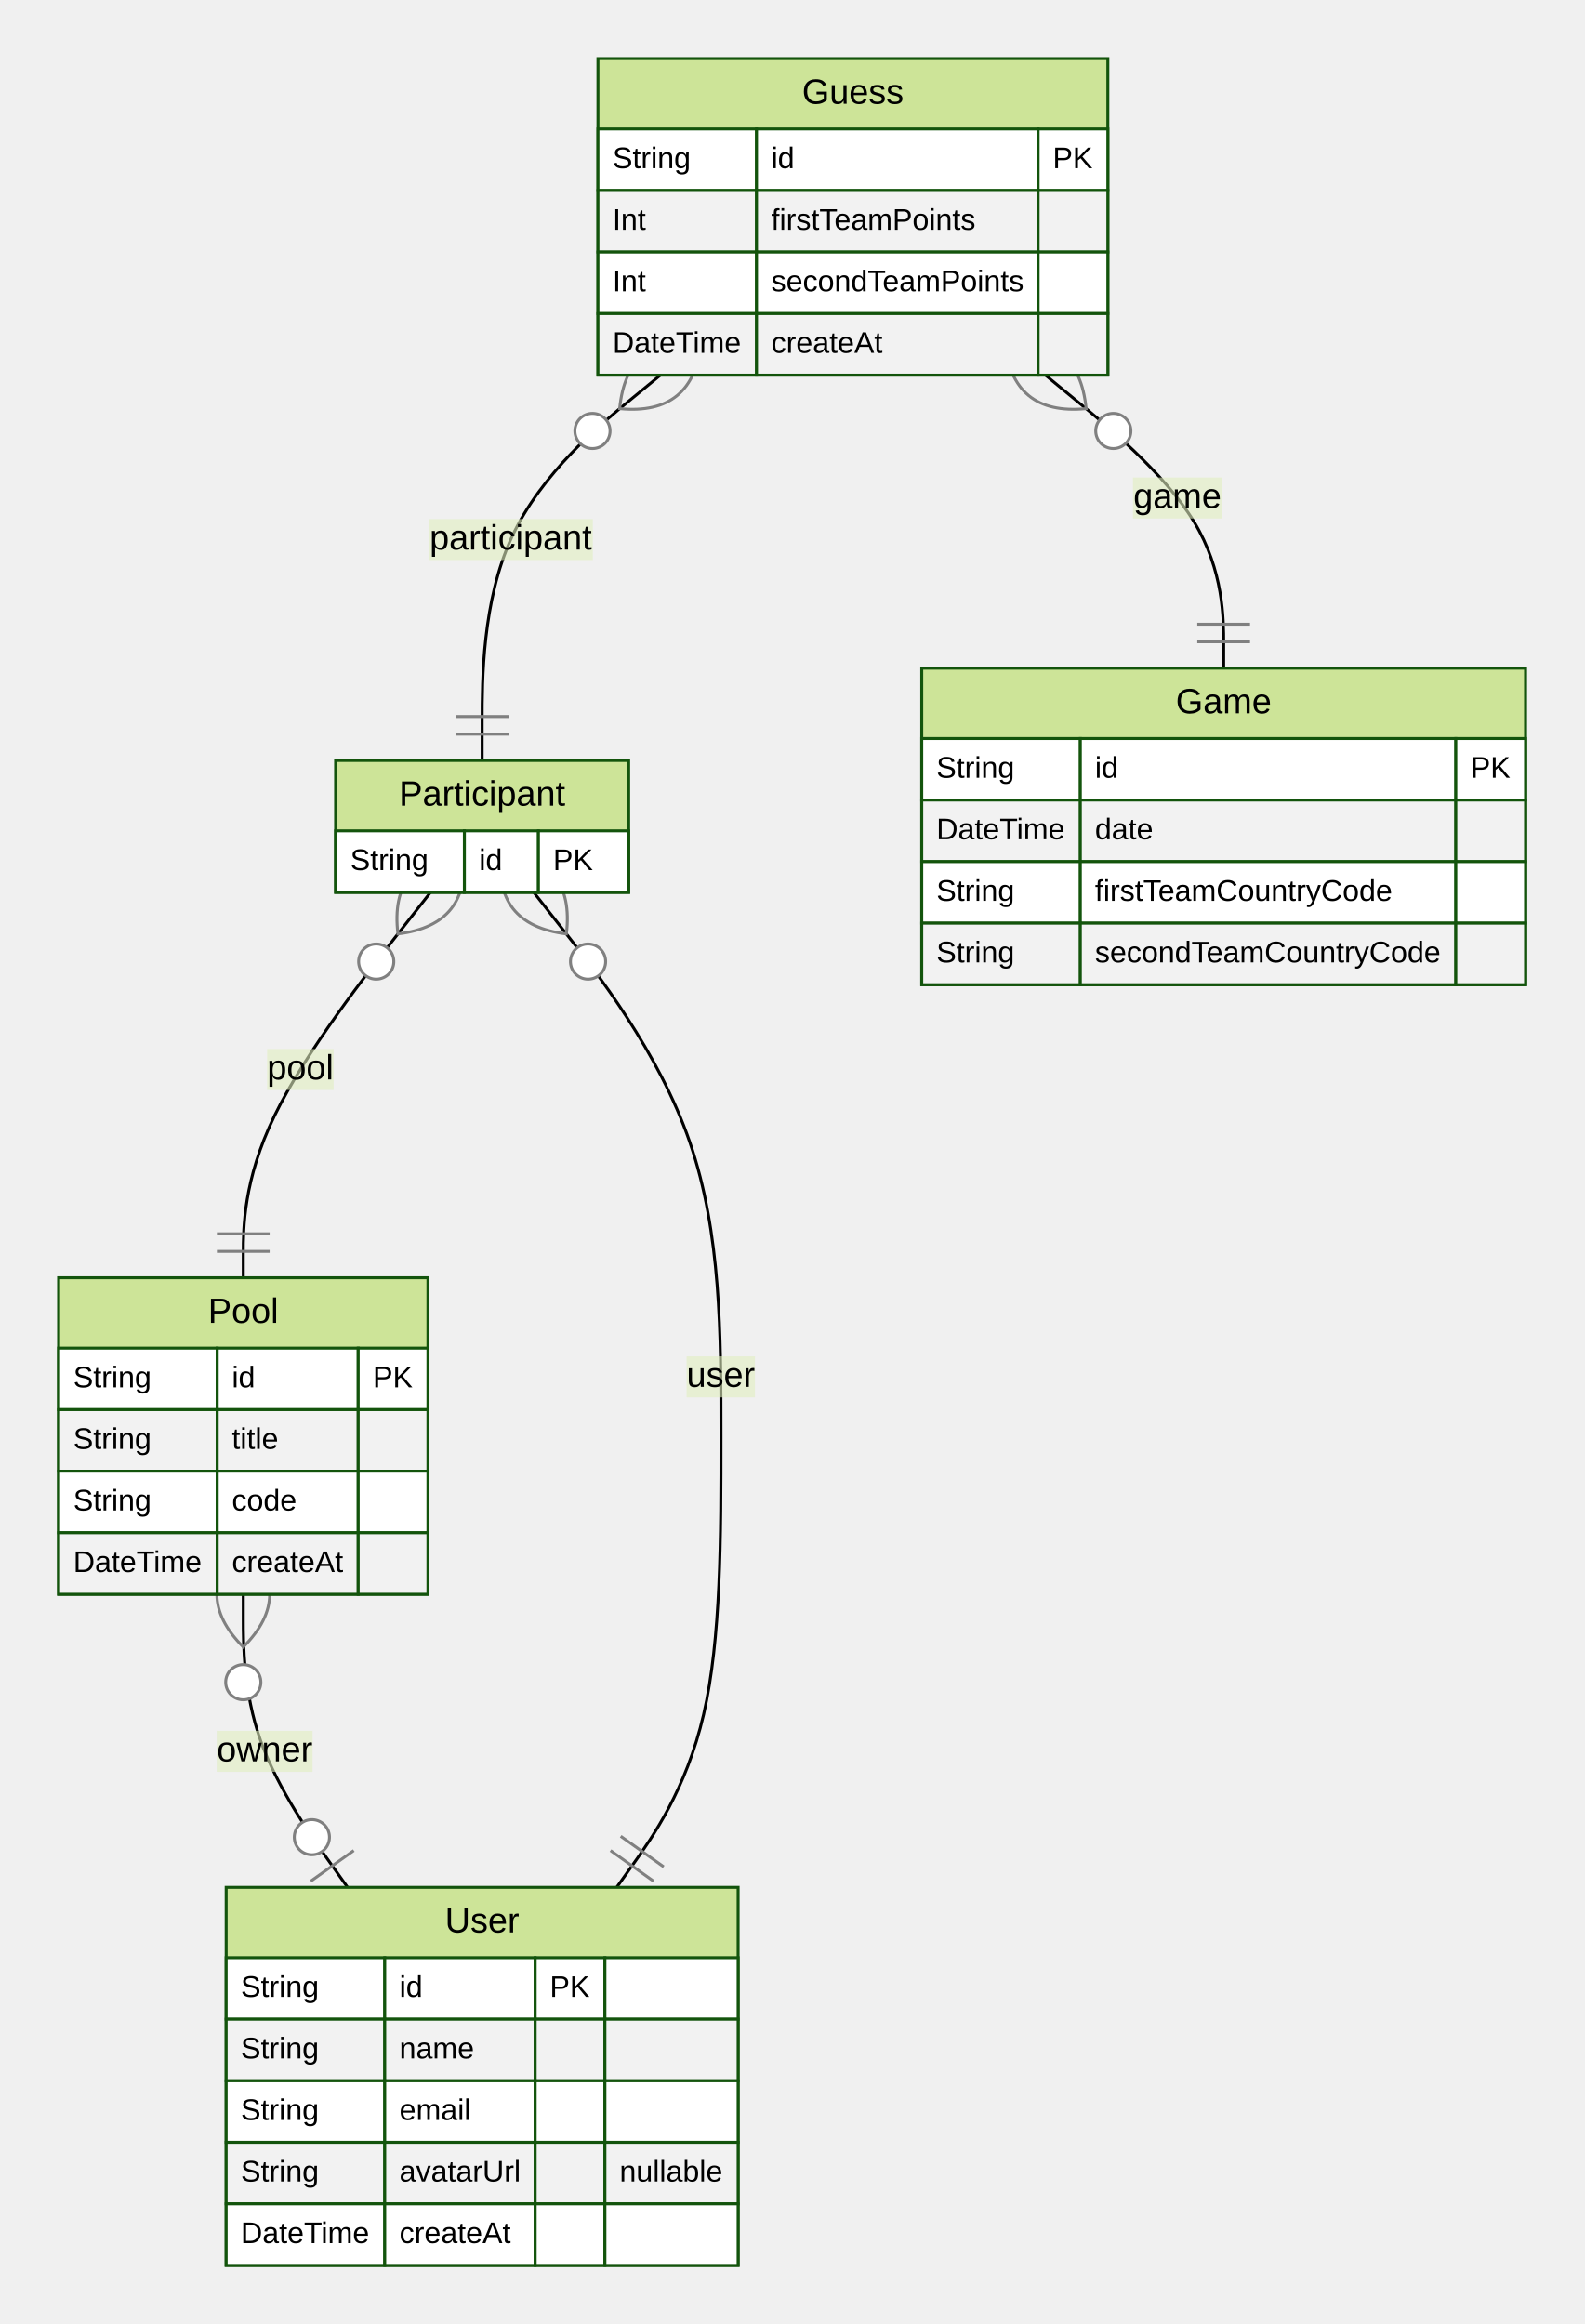
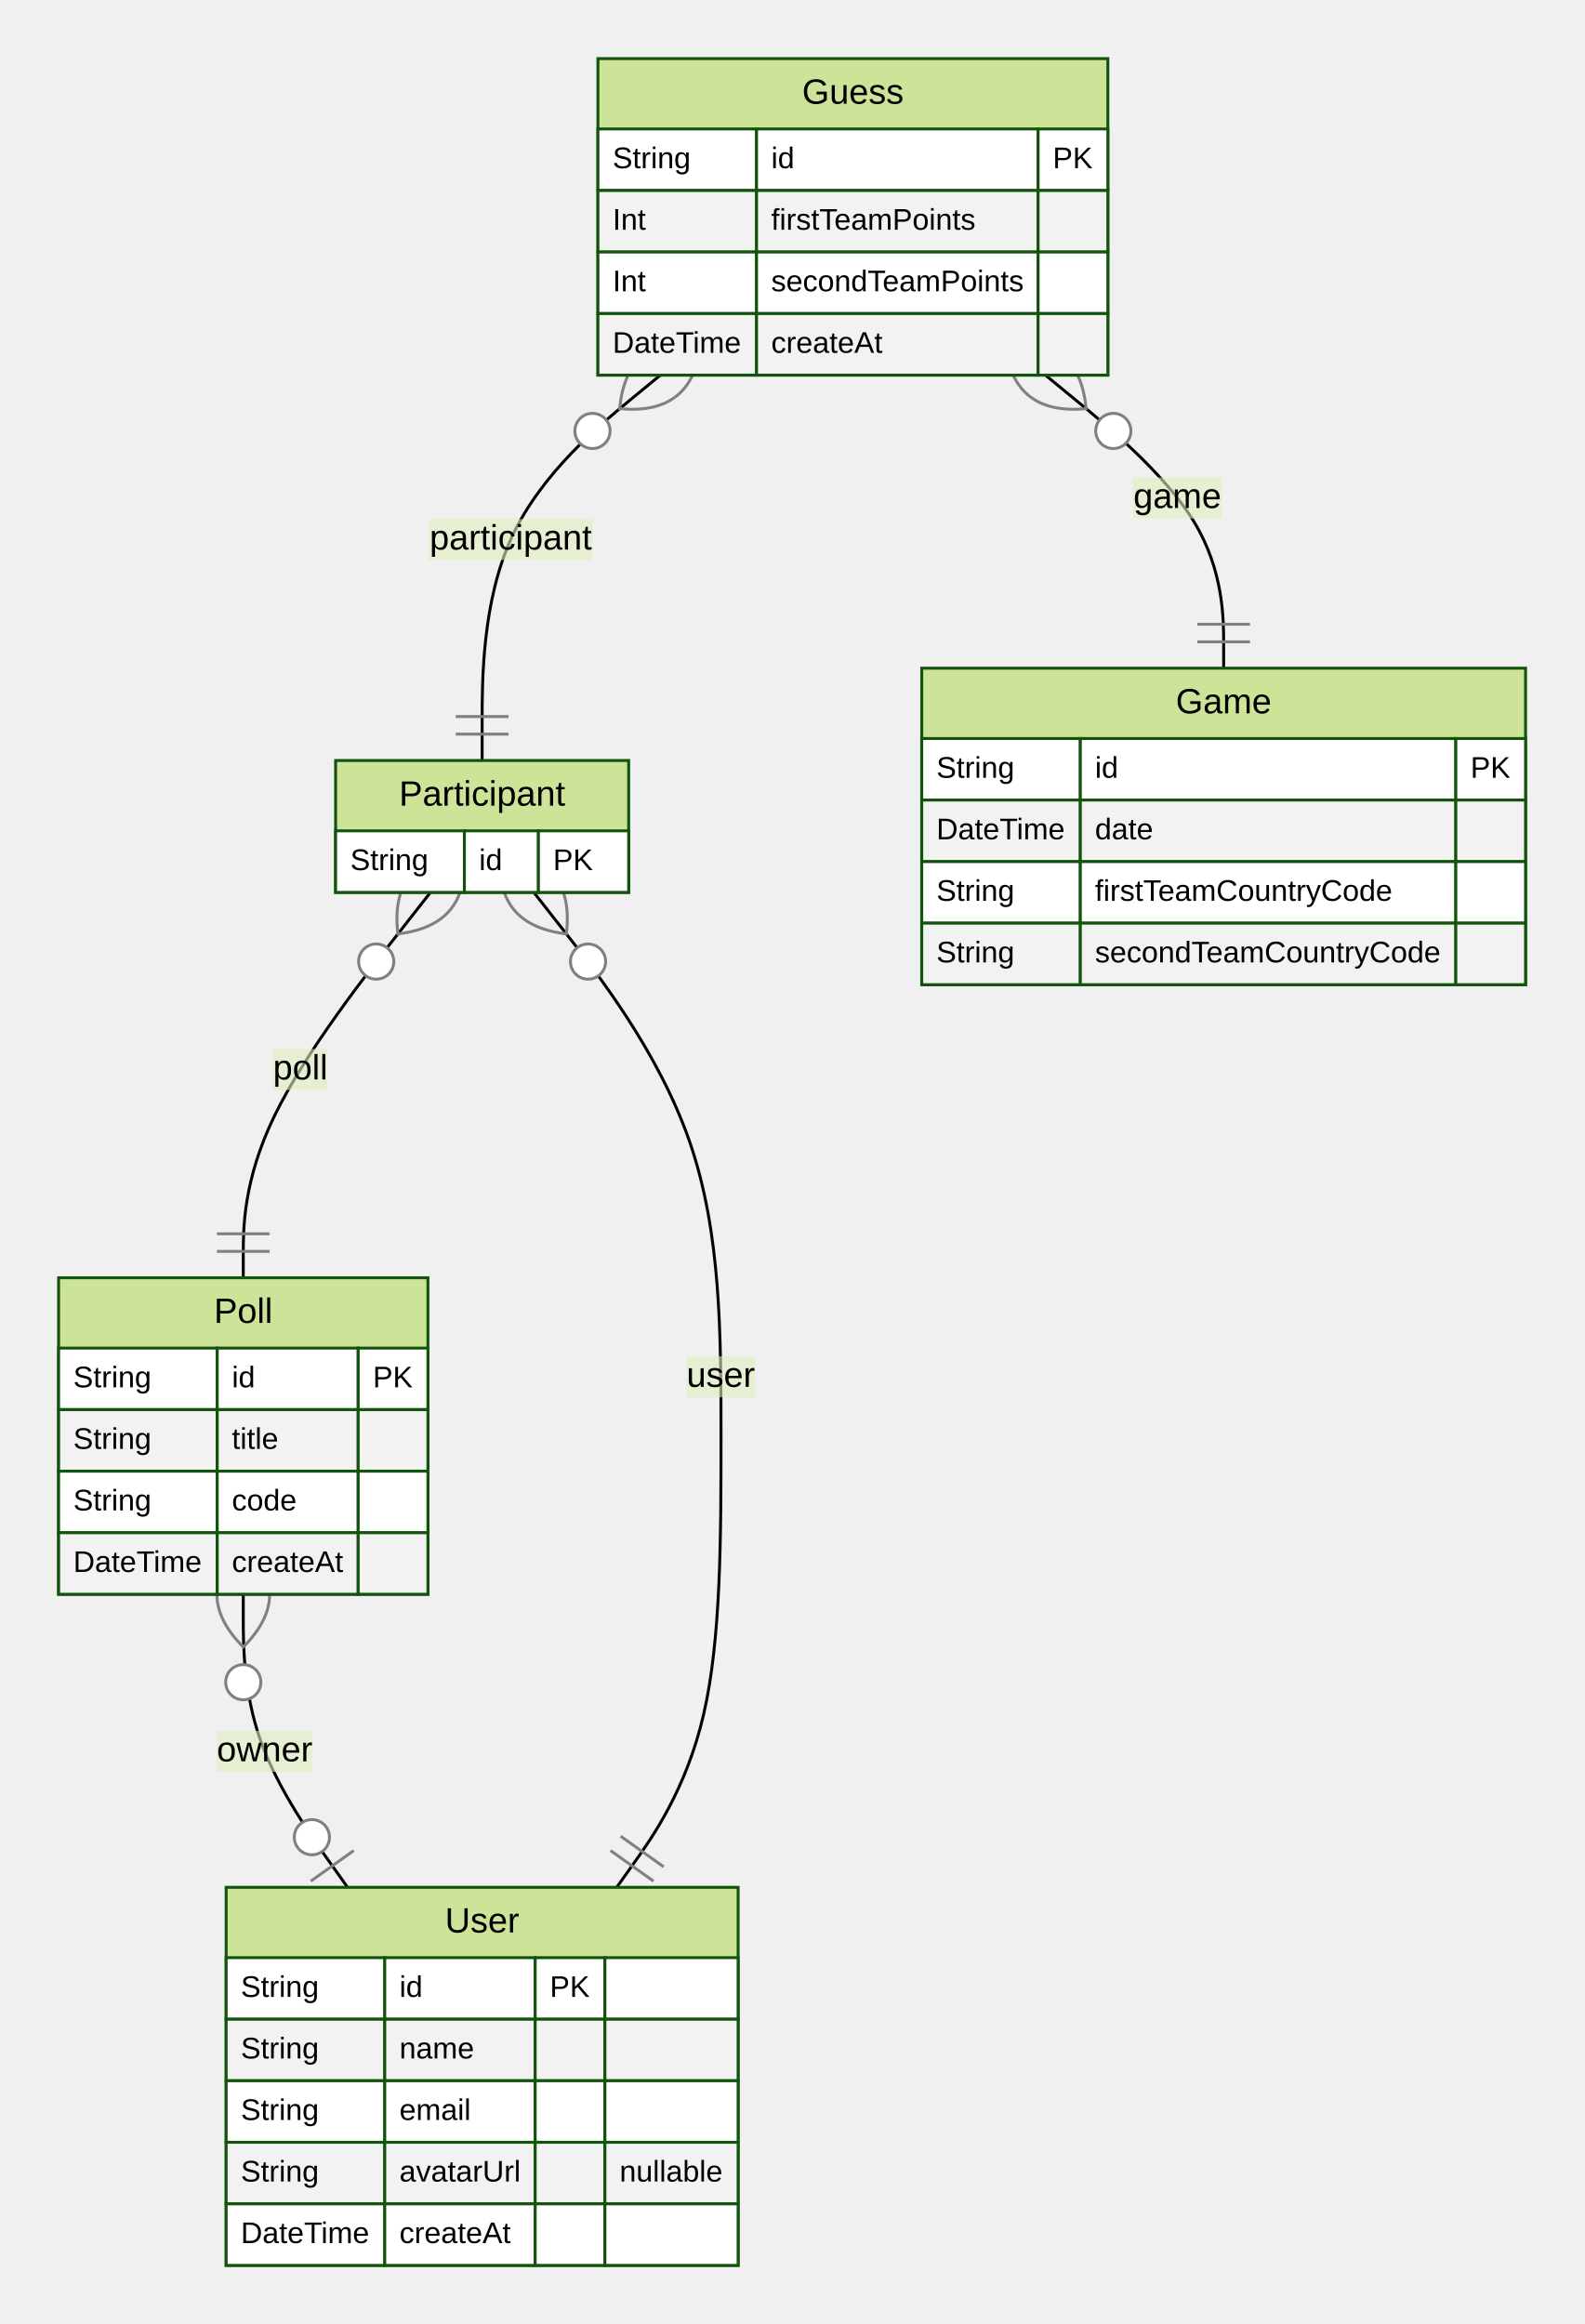
<svg xmlns="http://www.w3.org/2000/svg" aria-labelledby="chart-title-mermaid-0 chart-desc-mermaid-0" role="img" viewBox="0 0 540.542 793" style="max-width: 540.542px; background-color: white;" width="100%" id="mermaid-0">
  <style>#mermaid-0 {font-family:"trebuchet ms",verdana,arial,sans-serif;font-size:16px;fill:#000000;}#mermaid-0 .error-icon{fill:#552222;}#mermaid-0 .error-text{fill:#552222;stroke:#552222;}#mermaid-0 .edge-thickness-normal{stroke-width:2px;}#mermaid-0 .edge-thickness-thick{stroke-width:3.5px;}#mermaid-0 .edge-pattern-solid{stroke-dasharray:0;}#mermaid-0 .edge-pattern-dashed{stroke-dasharray:3;}#mermaid-0 .edge-pattern-dotted{stroke-dasharray:2;}#mermaid-0 .marker{fill:#000000;stroke:#000000;}#mermaid-0 .marker.cross{stroke:#000000;}#mermaid-0 svg{font-family:"trebuchet ms",verdana,arial,sans-serif;font-size:16px;}#mermaid-0 .entityBox{fill:#cde498;stroke:#13540c;}#mermaid-0 .attributeBoxOdd{fill:#ffffff;stroke:#13540c;}#mermaid-0 .attributeBoxEven{fill:#f2f2f2;stroke:#13540c;}#mermaid-0 .relationshipLabelBox{fill:hsl(78.158, 58.462%, 84.51%);opacity:0.7;background-color:hsl(78.158, 58.462%, 84.51%);}#mermaid-0 .relationshipLabelBox rect{opacity:0.5;}#mermaid-0 .relationshipLine{stroke:#000000;}#mermaid-0 :root{--mermaid-font-family:"trebuchet ms",verdana,arial,sans-serif;}</style>
  <g />
  <defs>
    <marker orient="auto" markerHeight="18" markerWidth="18" refY="9" refX="0" id="ONLY_ONE_START">
      <path d="M9,0 L9,18 M15,0 L15,18" fill="none" stroke="gray" />
    </marker>
  </defs>
  <defs>
    <marker orient="auto" markerHeight="18" markerWidth="18" refY="9" refX="18" id="ONLY_ONE_END">
      <path d="M3,0 L3,18 M9,0 L9,18" fill="none" stroke="gray" />
    </marker>
  </defs>
  <defs>
    <marker orient="auto" markerHeight="18" markerWidth="30" refY="9" refX="0" id="ZERO_OR_ONE_START">
      <circle r="6" cy="9" cx="21" fill="white" stroke="gray" />
      <path d="M9,0 L9,18" fill="none" stroke="gray" />
    </marker>
  </defs>
  <defs>
    <marker orient="auto" markerHeight="18" markerWidth="30" refY="9" refX="30" id="ZERO_OR_ONE_END">
      <circle r="6" cy="9" cx="9" fill="white" stroke="gray" />
      <path d="M21,0 L21,18" fill="none" stroke="gray" />
    </marker>
  </defs>
  <defs>
    <marker orient="auto" markerHeight="36" markerWidth="45" refY="18" refX="18" id="ONE_OR_MORE_START">
      <path d="M0,18 Q 18,0 36,18 Q 18,36 0,18 M42,9 L42,27" fill="none" stroke="gray" />
    </marker>
  </defs>
  <defs>
    <marker orient="auto" markerHeight="36" markerWidth="45" refY="18" refX="27" id="ONE_OR_MORE_END">
      <path d="M3,9 L3,27 M9,18 Q27,0 45,18 Q27,36 9,18" fill="none" stroke="gray" />
    </marker>
  </defs>
  <defs>
    <marker orient="auto" markerHeight="36" markerWidth="57" refY="18" refX="18" id="ZERO_OR_MORE_START">
      <circle r="6" cy="18" cx="48" fill="white" stroke="gray" />
      <path d="M0,18 Q18,0 36,18 Q18,36 0,18" fill="none" stroke="gray" />
    </marker>
  </defs>
  <defs>
    <marker orient="auto" markerHeight="36" markerWidth="57" refY="18" refX="39" id="ZERO_OR_MORE_END">
      <circle r="6" cy="18" cx="9" fill="white" stroke="gray" />
      <path d="M21,18 Q39,0 57,18 Q39,36 21,18" fill="none" stroke="gray" />
    </marker>
  </defs>
  <path marker-start="url(#ZERO_OR_MORE_START)" marker-end="url(#ZERO_OR_ONE_END)" fill="none" stroke="gray" d="M83.009,544L83.009,552.333C83.009,560.667,83.009,577.333,88.94,594C94.872,610.667,106.736,627.333,112.668,635.667L118.6,644" class="er relationshipLine" />
  <path marker-start="url(#ZERO_OR_MORE_START)" marker-end="url(#ONLY_ONE_END)" fill="none" stroke="gray" d="M182.146,304.5L192.791,318.083C203.436,331.667,224.727,358.833,235.372,389.75C246.017,420.667,246.017,455.333,246.017,490C246.017,524.667,246.017,559.333,240.085,585C234.153,610.667,222.29,627.333,216.358,635.667L210.426,644" class="er relationshipLine" />
  <path marker-start="url(#ZERO_OR_MORE_START)" marker-end="url(#ONLY_ONE_END)" fill="none" stroke="gray" d="M146.88,304.5L136.235,318.083C125.589,331.667,104.299,358.833,93.654,380.75C83.009,402.667,83.009,419.333,83.009,427.667L83.009,436" class="er relationshipLine" />
  <path marker-start="url(#ZERO_OR_MORE_START)" marker-end="url(#ONLY_ONE_END)" fill="none" stroke="gray" d="M356.707,128L366.843,136.333C376.98,144.667,397.254,161.333,407.391,178C417.527,194.667,417.527,211.333,417.527,219.667L417.527,228" class="er relationshipLine" />
  <path marker-start="url(#ZERO_OR_MORE_START)" marker-end="url(#ONLY_ONE_END)" fill="none" stroke="gray" d="M225.334,128L215.197,136.333C205.06,144.667,184.786,161.333,174.65,183.25C164.513,205.167,164.513,232.333,164.513,245.917L164.513,259.5" class="er relationshipLine" />
-   <g transform="translate(20,436 )" id="Pool">
+   <g transform="translate(20,436 )" id="Poll">
    <rect height="108" width="126.017" y="0" x="0" stroke="gray" fill-opacity="100%" fill="honeydew" class="er entityBox" />
-     <text transform="translate(63.00859,12)" style="font-family: &quot;trebuchet ms&quot;, verdana, arial, sans-serif;; font-size: 12px" text-anchor="middle" dominant-baseline="middle" y="0" x="0" id="entity-Pool" class="er entityLabel">Pool</text>
-     <rect height="21" width="54.113" y="24" x="0" stroke="gray" fill-opacity="100%" fill="honeydew" class="er attributeBoxOdd" />
-     <text transform="translate(5,34.5)" style="font-family: &quot;trebuchet ms&quot;, verdana, arial, sans-serif;; font-size: 10.2px" text-anchor="left" dominant-baseline="middle" y="0" x="0" id="entity-Pool-attr-1-type" class="er entityLabel">String</text>
+     <text transform="translate(63.00859,12)" style="font-family: &quot;trebuchet ms&quot;, verdana, arial, sans-serif;; font-size: 12px" text-anchor="middle" dominant-baseline="middle" y="0" x="0" id="entity-Poll" class="er entityLabel">Poll</text>
+     <rect height="21" width="54.113" y="24" x="0" stroke="gray" fill-opacity="100%" fill="honeydew" class="er attributeBoxOdd" />
+     <text transform="translate(5,34.5)" style="font-family: &quot;trebuchet ms&quot;, verdana, arial, sans-serif;; font-size: 10.2px" text-anchor="left" dominant-baseline="middle" y="0" x="0" id="entity-Poll-attr-1-type" class="er entityLabel">String</text>
    <rect height="21" width="48.109" y="24" x="54.113" stroke="gray" fill-opacity="100%" fill="honeydew" class="er attributeBoxOdd" />
-     <text transform="translate(59.11313,34.5)" style="font-family: &quot;trebuchet ms&quot;, verdana, arial, sans-serif;; font-size: 10.2px" text-anchor="left" dominant-baseline="middle" y="0" x="0" id="entity-Pool-attr-1-name" class="er entityLabel">id</text>
+     <text transform="translate(59.11313,34.5)" style="font-family: &quot;trebuchet ms&quot;, verdana, arial, sans-serif;; font-size: 10.2px" text-anchor="left" dominant-baseline="middle" y="0" x="0" id="entity-Poll-attr-1-name" class="er entityLabel">id</text>
    <rect height="21" width="23.795" y="24" x="102.222" stroke="gray" fill-opacity="100%" fill="honeydew" class="er attributeBoxOdd" />
-     <text transform="translate(107.2222,34.5)" style="font-family: &quot;trebuchet ms&quot;, verdana, arial, sans-serif;; font-size: 10.2px" text-anchor="left" dominant-baseline="middle" y="0" x="0" id="entity-Pool-attr-1-key" class="er entityLabel">PK</text>
-     <rect height="21" width="54.113" y="45" x="0" stroke="gray" fill-opacity="100%" fill="honeydew" class="er attributeBoxEven" />
-     <text transform="translate(5,55.5)" style="font-family: &quot;trebuchet ms&quot;, verdana, arial, sans-serif;; font-size: 10.2px" text-anchor="left" dominant-baseline="middle" y="0" x="0" id="entity-Pool-attr-2-type" class="er entityLabel">String</text>
+     <text transform="translate(107.2222,34.5)" style="font-family: &quot;trebuchet ms&quot;, verdana, arial, sans-serif;; font-size: 10.2px" text-anchor="left" dominant-baseline="middle" y="0" x="0" id="entity-Poll-attr-1-key" class="er entityLabel">PK</text>
+     <rect height="21" width="54.113" y="45" x="0" stroke="gray" fill-opacity="100%" fill="honeydew" class="er attributeBoxEven" />
+     <text transform="translate(5,55.5)" style="font-family: &quot;trebuchet ms&quot;, verdana, arial, sans-serif;; font-size: 10.2px" text-anchor="left" dominant-baseline="middle" y="0" x="0" id="entity-Poll-attr-2-type" class="er entityLabel">String</text>
    <rect height="21" width="48.109" y="45" x="54.113" stroke="gray" fill-opacity="100%" fill="honeydew" class="er attributeBoxEven" />
-     <text transform="translate(59.11313,55.5)" style="font-family: &quot;trebuchet ms&quot;, verdana, arial, sans-serif;; font-size: 10.2px" text-anchor="left" dominant-baseline="middle" y="0" x="0" id="entity-Pool-attr-2-name" class="er entityLabel">title</text>
+     <text transform="translate(59.11313,55.5)" style="font-family: &quot;trebuchet ms&quot;, verdana, arial, sans-serif;; font-size: 10.2px" text-anchor="left" dominant-baseline="middle" y="0" x="0" id="entity-Poll-attr-2-name" class="er entityLabel">title</text>
    <rect height="21" width="23.795" y="45" x="102.222" stroke="gray" fill-opacity="100%" fill="honeydew" class="er attributeBoxEven" />
-     <text transform="translate(107.2222,55.5)" style="font-family: &quot;trebuchet ms&quot;, verdana, arial, sans-serif;; font-size: 10.2px" text-anchor="left" dominant-baseline="middle" y="0" x="0" id="entity-Pool-attr-2-key" class="er entityLabel" />
-     <rect height="21" width="54.113" y="66" x="0" stroke="gray" fill-opacity="100%" fill="honeydew" class="er attributeBoxOdd" />
-     <text transform="translate(5,76.5)" style="font-family: &quot;trebuchet ms&quot;, verdana, arial, sans-serif;; font-size: 10.2px" text-anchor="left" dominant-baseline="middle" y="0" x="0" id="entity-Pool-attr-3-type" class="er entityLabel">String</text>
+     <text transform="translate(107.2222,55.5)" style="font-family: &quot;trebuchet ms&quot;, verdana, arial, sans-serif;; font-size: 10.2px" text-anchor="left" dominant-baseline="middle" y="0" x="0" id="entity-Poll-attr-2-key" class="er entityLabel" />
+     <rect height="21" width="54.113" y="66" x="0" stroke="gray" fill-opacity="100%" fill="honeydew" class="er attributeBoxOdd" />
+     <text transform="translate(5,76.5)" style="font-family: &quot;trebuchet ms&quot;, verdana, arial, sans-serif;; font-size: 10.2px" text-anchor="left" dominant-baseline="middle" y="0" x="0" id="entity-Poll-attr-3-type" class="er entityLabel">String</text>
    <rect height="21" width="48.109" y="66" x="54.113" stroke="gray" fill-opacity="100%" fill="honeydew" class="er attributeBoxOdd" />
-     <text transform="translate(59.11313,76.5)" style="font-family: &quot;trebuchet ms&quot;, verdana, arial, sans-serif;; font-size: 10.2px" text-anchor="left" dominant-baseline="middle" y="0" x="0" id="entity-Pool-attr-3-name" class="er entityLabel">code</text>
+     <text transform="translate(59.11313,76.5)" style="font-family: &quot;trebuchet ms&quot;, verdana, arial, sans-serif;; font-size: 10.2px" text-anchor="left" dominant-baseline="middle" y="0" x="0" id="entity-Poll-attr-3-name" class="er entityLabel">code</text>
    <rect height="21" width="23.795" y="66" x="102.222" stroke="gray" fill-opacity="100%" fill="honeydew" class="er attributeBoxOdd" />
-     <text transform="translate(107.2222,76.5)" style="font-family: &quot;trebuchet ms&quot;, verdana, arial, sans-serif;; font-size: 10.2px" text-anchor="left" dominant-baseline="middle" y="0" x="0" id="entity-Pool-attr-3-key" class="er entityLabel" />
-     <rect height="21" width="54.113" y="87" x="0" stroke="gray" fill-opacity="100%" fill="honeydew" class="er attributeBoxEven" />
-     <text transform="translate(5,97.5)" style="font-family: &quot;trebuchet ms&quot;, verdana, arial, sans-serif;; font-size: 10.2px" text-anchor="left" dominant-baseline="middle" y="0" x="0" id="entity-Pool-attr-4-type" class="er entityLabel">DateTime</text>
+     <text transform="translate(107.2222,76.5)" style="font-family: &quot;trebuchet ms&quot;, verdana, arial, sans-serif;; font-size: 10.2px" text-anchor="left" dominant-baseline="middle" y="0" x="0" id="entity-Poll-attr-3-key" class="er entityLabel" />
+     <rect height="21" width="54.113" y="87" x="0" stroke="gray" fill-opacity="100%" fill="honeydew" class="er attributeBoxEven" />
+     <text transform="translate(5,97.5)" style="font-family: &quot;trebuchet ms&quot;, verdana, arial, sans-serif;; font-size: 10.2px" text-anchor="left" dominant-baseline="middle" y="0" x="0" id="entity-Poll-attr-4-type" class="er entityLabel">DateTime</text>
    <rect height="21" width="48.109" y="87" x="54.113" stroke="gray" fill-opacity="100%" fill="honeydew" class="er attributeBoxEven" />
-     <text transform="translate(59.11313,97.5)" style="font-family: &quot;trebuchet ms&quot;, verdana, arial, sans-serif;; font-size: 10.2px" text-anchor="left" dominant-baseline="middle" y="0" x="0" id="entity-Pool-attr-4-name" class="er entityLabel">createAt</text>
+     <text transform="translate(59.11313,97.5)" style="font-family: &quot;trebuchet ms&quot;, verdana, arial, sans-serif;; font-size: 10.2px" text-anchor="left" dominant-baseline="middle" y="0" x="0" id="entity-Poll-attr-4-name" class="er entityLabel">createAt</text>
    <rect height="21" width="23.795" y="87" x="102.222" stroke="gray" fill-opacity="100%" fill="honeydew" class="er attributeBoxEven" />
-     <text transform="translate(107.2222,97.5)" style="font-family: &quot;trebuchet ms&quot;, verdana, arial, sans-serif;; font-size: 10.2px" text-anchor="left" dominant-baseline="middle" y="0" x="0" id="entity-Pool-attr-4-key" class="er entityLabel" />
+     <text transform="translate(107.2222,97.5)" style="font-family: &quot;trebuchet ms&quot;, verdana, arial, sans-serif;; font-size: 10.2px" text-anchor="left" dominant-baseline="middle" y="0" x="0" id="entity-Poll-attr-4-key" class="er entityLabel" />
  </g>
  <g transform="translate(114.5129,259.5 )" id="Participant">
    <rect height="45" width="100" y="0" x="0" stroke="gray" fill-opacity="100%" fill="honeydew" class="er entityBox" />
    <text transform="translate(50,12)" style="font-family: &quot;trebuchet ms&quot;, verdana, arial, sans-serif;; font-size: 12px" text-anchor="middle" dominant-baseline="middle" y="0" x="0" id="entity-Participant" class="er entityLabel">Participant</text>
    <rect height="21" width="43.945" y="24" x="0" stroke="gray" fill-opacity="100%" fill="honeydew" class="er attributeBoxOdd" />
    <text transform="translate(5,34.5)" style="font-family: &quot;trebuchet ms&quot;, verdana, arial, sans-serif;; font-size: 10.2px" text-anchor="left" dominant-baseline="middle" y="0" x="0" id="entity-Participant-attr-1-type" class="er entityLabel">String</text>
    <rect height="21" width="25.262" y="24" x="43.945" stroke="gray" fill-opacity="100%" fill="honeydew" class="er attributeBoxOdd" />
    <text transform="translate(48.94526,34.5)" style="font-family: &quot;trebuchet ms&quot;, verdana, arial, sans-serif;; font-size: 10.2px" text-anchor="left" dominant-baseline="middle" y="0" x="0" id="entity-Participant-attr-1-name" class="er entityLabel">id</text>
    <rect height="21" width="30.793" y="24" x="69.207" stroke="gray" fill-opacity="100%" fill="honeydew" class="er attributeBoxOdd" />
    <text transform="translate(74.20681,34.5)" style="font-family: &quot;trebuchet ms&quot;, verdana, arial, sans-serif;; font-size: 10.2px" text-anchor="left" dominant-baseline="middle" y="0" x="0" id="entity-Participant-attr-1-key" class="er entityLabel">PK</text>
  </g>
  <g transform="translate(77.16816,644 )" id="User">
    <rect height="129" width="174.689" y="0" x="0" stroke="gray" fill-opacity="100%" fill="honeydew" class="er entityBox" />
    <text transform="translate(87.34473,12)" style="font-family: &quot;trebuchet ms&quot;, verdana, arial, sans-serif;; font-size: 12px" text-anchor="middle" dominant-baseline="middle" y="0" x="0" id="entity-User" class="er entityLabel">User</text>
    <rect height="21" width="54.113" y="24" x="0" stroke="gray" fill-opacity="100%" fill="honeydew" class="er attributeBoxOdd" />
    <text transform="translate(5,34.5)" style="font-family: &quot;trebuchet ms&quot;, verdana, arial, sans-serif;; font-size: 10.2px" text-anchor="left" dominant-baseline="middle" y="0" x="0" id="entity-User-attr-1-type" class="er entityLabel">String</text>
    <rect height="21" width="51.328" y="24" x="54.113" stroke="gray" fill-opacity="100%" fill="honeydew" class="er attributeBoxOdd" />
    <text transform="translate(59.11313,34.5)" style="font-family: &quot;trebuchet ms&quot;, verdana, arial, sans-serif;; font-size: 10.2px" text-anchor="left" dominant-baseline="middle" y="0" x="0" id="entity-User-attr-1-name" class="er entityLabel">id</text>
    <rect height="21" width="23.795" y="24" x="105.441" stroke="gray" fill-opacity="100%" fill="honeydew" class="er attributeBoxOdd" />
    <text transform="translate(110.4413,34.5)" style="font-family: &quot;trebuchet ms&quot;, verdana, arial, sans-serif;; font-size: 10.2px" text-anchor="left" dominant-baseline="middle" y="0" x="0" id="entity-User-attr-1-key" class="er entityLabel">PK</text>
    <rect height="21" width="45.453" y="24" x="129.236" stroke="gray" fill-opacity="100%" fill="honeydew" class="er attributeBoxOdd" />
    <text transform="translate(134.2362,34.5)" style="font-family: &quot;trebuchet ms&quot;, verdana, arial, sans-serif;; font-size: 10.2px" text-anchor="left" dominant-baseline="middle" y="0" x="0" id="entity-User-attr-1-comment" class="er entityLabel" />
    <rect height="21" width="54.113" y="45" x="0" stroke="gray" fill-opacity="100%" fill="honeydew" class="er attributeBoxEven" />
    <text transform="translate(5,55.5)" style="font-family: &quot;trebuchet ms&quot;, verdana, arial, sans-serif;; font-size: 10.2px" text-anchor="left" dominant-baseline="middle" y="0" x="0" id="entity-User-attr-2-type" class="er entityLabel">String</text>
    <rect height="21" width="51.328" y="45" x="54.113" stroke="gray" fill-opacity="100%" fill="honeydew" class="er attributeBoxEven" />
    <text transform="translate(59.11313,55.5)" style="font-family: &quot;trebuchet ms&quot;, verdana, arial, sans-serif;; font-size: 10.2px" text-anchor="left" dominant-baseline="middle" y="0" x="0" id="entity-User-attr-2-name" class="er entityLabel">name</text>
    <rect height="21" width="23.795" y="45" x="105.441" stroke="gray" fill-opacity="100%" fill="honeydew" class="er attributeBoxEven" />
    <text transform="translate(110.4413,55.5)" style="font-family: &quot;trebuchet ms&quot;, verdana, arial, sans-serif;; font-size: 10.2px" text-anchor="left" dominant-baseline="middle" y="0" x="0" id="entity-User-attr-2-key" class="er entityLabel" />
    <rect height="21" width="45.453" y="45" x="129.236" stroke="gray" fill-opacity="100%" fill="honeydew" class="er attributeBoxEven" />
    <text transform="translate(134.2362,55.5)" style="font-family: &quot;trebuchet ms&quot;, verdana, arial, sans-serif;; font-size: 10.2px" text-anchor="left" dominant-baseline="middle" y="0" x="0" id="entity-User-attr-2-comment" class="er entityLabel" />
    <rect height="21" width="54.113" y="66" x="0" stroke="gray" fill-opacity="100%" fill="honeydew" class="er attributeBoxOdd" />
    <text transform="translate(5,76.5)" style="font-family: &quot;trebuchet ms&quot;, verdana, arial, sans-serif;; font-size: 10.2px" text-anchor="left" dominant-baseline="middle" y="0" x="0" id="entity-User-attr-3-type" class="er entityLabel">String</text>
    <rect height="21" width="51.328" y="66" x="54.113" stroke="gray" fill-opacity="100%" fill="honeydew" class="er attributeBoxOdd" />
    <text transform="translate(59.11313,76.5)" style="font-family: &quot;trebuchet ms&quot;, verdana, arial, sans-serif;; font-size: 10.2px" text-anchor="left" dominant-baseline="middle" y="0" x="0" id="entity-User-attr-3-name" class="er entityLabel">email</text>
    <rect height="21" width="23.795" y="66" x="105.441" stroke="gray" fill-opacity="100%" fill="honeydew" class="er attributeBoxOdd" />
    <text transform="translate(110.4413,76.5)" style="font-family: &quot;trebuchet ms&quot;, verdana, arial, sans-serif;; font-size: 10.2px" text-anchor="left" dominant-baseline="middle" y="0" x="0" id="entity-User-attr-3-key" class="er entityLabel" />
    <rect height="21" width="45.453" y="66" x="129.236" stroke="gray" fill-opacity="100%" fill="honeydew" class="er attributeBoxOdd" />
    <text transform="translate(134.2362,76.5)" style="font-family: &quot;trebuchet ms&quot;, verdana, arial, sans-serif;; font-size: 10.2px" text-anchor="left" dominant-baseline="middle" y="0" x="0" id="entity-User-attr-3-comment" class="er entityLabel" />
    <rect height="21" width="54.113" y="87" x="0" stroke="gray" fill-opacity="100%" fill="honeydew" class="er attributeBoxEven" />
    <text transform="translate(5,97.5)" style="font-family: &quot;trebuchet ms&quot;, verdana, arial, sans-serif;; font-size: 10.2px" text-anchor="left" dominant-baseline="middle" y="0" x="0" id="entity-User-attr-4-type" class="er entityLabel">String</text>
    <rect height="21" width="51.328" y="87" x="54.113" stroke="gray" fill-opacity="100%" fill="honeydew" class="er attributeBoxEven" />
    <text transform="translate(59.11313,97.5)" style="font-family: &quot;trebuchet ms&quot;, verdana, arial, sans-serif;; font-size: 10.2px" text-anchor="left" dominant-baseline="middle" y="0" x="0" id="entity-User-attr-4-name" class="er entityLabel">avatarUrl</text>
    <rect height="21" width="23.795" y="87" x="105.441" stroke="gray" fill-opacity="100%" fill="honeydew" class="er attributeBoxEven" />
    <text transform="translate(110.4413,97.5)" style="font-family: &quot;trebuchet ms&quot;, verdana, arial, sans-serif;; font-size: 10.2px" text-anchor="left" dominant-baseline="middle" y="0" x="0" id="entity-User-attr-4-key" class="er entityLabel" />
    <rect height="21" width="45.453" y="87" x="129.236" stroke="gray" fill-opacity="100%" fill="honeydew" class="er attributeBoxEven" />
    <text transform="translate(134.2362,97.5)" style="font-family: &quot;trebuchet ms&quot;, verdana, arial, sans-serif;; font-size: 10.2px" text-anchor="left" dominant-baseline="middle" y="0" x="0" id="entity-User-attr-4-comment" class="er entityLabel">nullable</text>
    <rect height="21" width="54.113" y="108" x="0" stroke="gray" fill-opacity="100%" fill="honeydew" class="er attributeBoxOdd" />
    <text transform="translate(5,118.5)" style="font-family: &quot;trebuchet ms&quot;, verdana, arial, sans-serif;; font-size: 10.2px" text-anchor="left" dominant-baseline="middle" y="0" x="0" id="entity-User-attr-5-type" class="er entityLabel">DateTime</text>
    <rect height="21" width="51.328" y="108" x="54.113" stroke="gray" fill-opacity="100%" fill="honeydew" class="er attributeBoxOdd" />
    <text transform="translate(59.11313,118.5)" style="font-family: &quot;trebuchet ms&quot;, verdana, arial, sans-serif;; font-size: 10.2px" text-anchor="left" dominant-baseline="middle" y="0" x="0" id="entity-User-attr-5-name" class="er entityLabel">createAt</text>
    <rect height="21" width="23.795" y="108" x="105.441" stroke="gray" fill-opacity="100%" fill="honeydew" class="er attributeBoxOdd" />
    <text transform="translate(110.4413,118.5)" style="font-family: &quot;trebuchet ms&quot;, verdana, arial, sans-serif;; font-size: 10.2px" text-anchor="left" dominant-baseline="middle" y="0" x="0" id="entity-User-attr-5-key" class="er entityLabel" />
    <rect height="21" width="45.453" y="108" x="129.236" stroke="gray" fill-opacity="100%" fill="honeydew" class="er attributeBoxOdd" />
    <text transform="translate(134.2362,118.5)" style="font-family: &quot;trebuchet ms&quot;, verdana, arial, sans-serif;; font-size: 10.2px" text-anchor="left" dominant-baseline="middle" y="0" x="0" id="entity-User-attr-5-comment" class="er entityLabel" />
  </g>
  <g transform="translate(314.5129,228 )" id="Game">
    <rect height="108" width="206.029" y="0" x="0" stroke="gray" fill-opacity="100%" fill="honeydew" class="er entityBox" />
    <text transform="translate(103.0145,12)" style="font-family: &quot;trebuchet ms&quot;, verdana, arial, sans-serif;; font-size: 12px" text-anchor="middle" dominant-baseline="middle" y="0" x="0" id="entity-Game" class="er entityLabel">Game</text>
    <rect height="21" width="54.113" y="24" x="0" stroke="gray" fill-opacity="100%" fill="honeydew" class="er attributeBoxOdd" />
    <text transform="translate(5,34.5)" style="font-family: &quot;trebuchet ms&quot;, verdana, arial, sans-serif;; font-size: 10.2px" text-anchor="left" dominant-baseline="middle" y="0" x="0" id="entity-Game-attr-1-type" class="er entityLabel">String</text>
    <rect height="21" width="128.121" y="24" x="54.113" stroke="gray" fill-opacity="100%" fill="honeydew" class="er attributeBoxOdd" />
    <text transform="translate(59.11313,34.5)" style="font-family: &quot;trebuchet ms&quot;, verdana, arial, sans-serif;; font-size: 10.2px" text-anchor="left" dominant-baseline="middle" y="0" x="0" id="entity-Game-attr-1-name" class="er entityLabel">id</text>
    <rect height="21" width="23.795" y="24" x="182.234" stroke="gray" fill-opacity="100%" fill="honeydew" class="er attributeBoxOdd" />
    <text transform="translate(187.2339,34.5)" style="font-family: &quot;trebuchet ms&quot;, verdana, arial, sans-serif;; font-size: 10.2px" text-anchor="left" dominant-baseline="middle" y="0" x="0" id="entity-Game-attr-1-key" class="er entityLabel">PK</text>
    <rect height="21" width="54.113" y="45" x="0" stroke="gray" fill-opacity="100%" fill="honeydew" class="er attributeBoxEven" />
    <text transform="translate(5,55.5)" style="font-family: &quot;trebuchet ms&quot;, verdana, arial, sans-serif;; font-size: 10.2px" text-anchor="left" dominant-baseline="middle" y="0" x="0" id="entity-Game-attr-2-type" class="er entityLabel">DateTime</text>
    <rect height="21" width="128.121" y="45" x="54.113" stroke="gray" fill-opacity="100%" fill="honeydew" class="er attributeBoxEven" />
    <text transform="translate(59.11313,55.5)" style="font-family: &quot;trebuchet ms&quot;, verdana, arial, sans-serif;; font-size: 10.2px" text-anchor="left" dominant-baseline="middle" y="0" x="0" id="entity-Game-attr-2-name" class="er entityLabel">date</text>
    <rect height="21" width="23.795" y="45" x="182.234" stroke="gray" fill-opacity="100%" fill="honeydew" class="er attributeBoxEven" />
    <text transform="translate(187.2339,55.5)" style="font-family: &quot;trebuchet ms&quot;, verdana, arial, sans-serif;; font-size: 10.2px" text-anchor="left" dominant-baseline="middle" y="0" x="0" id="entity-Game-attr-2-key" class="er entityLabel" />
    <rect height="21" width="54.113" y="66" x="0" stroke="gray" fill-opacity="100%" fill="honeydew" class="er attributeBoxOdd" />
    <text transform="translate(5,76.5)" style="font-family: &quot;trebuchet ms&quot;, verdana, arial, sans-serif;; font-size: 10.2px" text-anchor="left" dominant-baseline="middle" y="0" x="0" id="entity-Game-attr-3-type" class="er entityLabel">String</text>
    <rect height="21" width="128.121" y="66" x="54.113" stroke="gray" fill-opacity="100%" fill="honeydew" class="er attributeBoxOdd" />
    <text transform="translate(59.11313,76.5)" style="font-family: &quot;trebuchet ms&quot;, verdana, arial, sans-serif;; font-size: 10.2px" text-anchor="left" dominant-baseline="middle" y="0" x="0" id="entity-Game-attr-3-name" class="er entityLabel">firstTeamCountryCode</text>
    <rect height="21" width="23.795" y="66" x="182.234" stroke="gray" fill-opacity="100%" fill="honeydew" class="er attributeBoxOdd" />
    <text transform="translate(187.2339,76.5)" style="font-family: &quot;trebuchet ms&quot;, verdana, arial, sans-serif;; font-size: 10.2px" text-anchor="left" dominant-baseline="middle" y="0" x="0" id="entity-Game-attr-3-key" class="er entityLabel" />
    <rect height="21" width="54.113" y="87" x="0" stroke="gray" fill-opacity="100%" fill="honeydew" class="er attributeBoxEven" />
    <text transform="translate(5,97.5)" style="font-family: &quot;trebuchet ms&quot;, verdana, arial, sans-serif;; font-size: 10.2px" text-anchor="left" dominant-baseline="middle" y="0" x="0" id="entity-Game-attr-4-type" class="er entityLabel">String</text>
    <rect height="21" width="128.121" y="87" x="54.113" stroke="gray" fill-opacity="100%" fill="honeydew" class="er attributeBoxEven" />
    <text transform="translate(59.11313,97.5)" style="font-family: &quot;trebuchet ms&quot;, verdana, arial, sans-serif;; font-size: 10.2px" text-anchor="left" dominant-baseline="middle" y="0" x="0" id="entity-Game-attr-4-name" class="er entityLabel">secondTeamCountryCode</text>
    <rect height="21" width="23.795" y="87" x="182.234" stroke="gray" fill-opacity="100%" fill="honeydew" class="er attributeBoxEven" />
    <text transform="translate(187.2339,97.5)" style="font-family: &quot;trebuchet ms&quot;, verdana, arial, sans-serif;; font-size: 10.2px" text-anchor="left" dominant-baseline="middle" y="0" x="0" id="entity-Game-attr-4-key" class="er entityLabel" />
  </g>
  <g transform="translate(204.027,20 )" id="Guess">
    <rect height="108" width="173.986" y="0" x="0" stroke="gray" fill-opacity="100%" fill="honeydew" class="er entityBox" />
    <text transform="translate(86.99312,12)" style="font-family: &quot;trebuchet ms&quot;, verdana, arial, sans-serif;; font-size: 12px" text-anchor="middle" dominant-baseline="middle" y="0" x="0" id="entity-Guess" class="er entityLabel">Guess</text>
    <rect height="21" width="54.113" y="24" x="0" stroke="gray" fill-opacity="100%" fill="honeydew" class="er attributeBoxOdd" />
    <text transform="translate(5,34.5)" style="font-family: &quot;trebuchet ms&quot;, verdana, arial, sans-serif;; font-size: 10.2px" text-anchor="left" dominant-baseline="middle" y="0" x="0" id="entity-Guess-attr-1-type" class="er entityLabel">String</text>
    <rect height="21" width="96.078" y="24" x="54.113" stroke="gray" fill-opacity="100%" fill="honeydew" class="er attributeBoxOdd" />
    <text transform="translate(59.11313,34.5)" style="font-family: &quot;trebuchet ms&quot;, verdana, arial, sans-serif;; font-size: 10.2px" text-anchor="left" dominant-baseline="middle" y="0" x="0" id="entity-Guess-attr-1-name" class="er entityLabel">id</text>
    <rect height="21" width="23.795" y="24" x="150.191" stroke="gray" fill-opacity="100%" fill="honeydew" class="er attributeBoxOdd" />
    <text transform="translate(155.1913,34.5)" style="font-family: &quot;trebuchet ms&quot;, verdana, arial, sans-serif;; font-size: 10.2px" text-anchor="left" dominant-baseline="middle" y="0" x="0" id="entity-Guess-attr-1-key" class="er entityLabel">PK</text>
    <rect height="21" width="54.113" y="45" x="0" stroke="gray" fill-opacity="100%" fill="honeydew" class="er attributeBoxEven" />
    <text transform="translate(5,55.5)" style="font-family: &quot;trebuchet ms&quot;, verdana, arial, sans-serif;; font-size: 10.2px" text-anchor="left" dominant-baseline="middle" y="0" x="0" id="entity-Guess-attr-2-type" class="er entityLabel">Int</text>
    <rect height="21" width="96.078" y="45" x="54.113" stroke="gray" fill-opacity="100%" fill="honeydew" class="er attributeBoxEven" />
    <text transform="translate(59.11313,55.5)" style="font-family: &quot;trebuchet ms&quot;, verdana, arial, sans-serif;; font-size: 10.2px" text-anchor="left" dominant-baseline="middle" y="0" x="0" id="entity-Guess-attr-2-name" class="er entityLabel">firstTeamPoints</text>
    <rect height="21" width="23.795" y="45" x="150.191" stroke="gray" fill-opacity="100%" fill="honeydew" class="er attributeBoxEven" />
    <text transform="translate(155.1913,55.5)" style="font-family: &quot;trebuchet ms&quot;, verdana, arial, sans-serif;; font-size: 10.2px" text-anchor="left" dominant-baseline="middle" y="0" x="0" id="entity-Guess-attr-2-key" class="er entityLabel" />
    <rect height="21" width="54.113" y="66" x="0" stroke="gray" fill-opacity="100%" fill="honeydew" class="er attributeBoxOdd" />
    <text transform="translate(5,76.5)" style="font-family: &quot;trebuchet ms&quot;, verdana, arial, sans-serif;; font-size: 10.2px" text-anchor="left" dominant-baseline="middle" y="0" x="0" id="entity-Guess-attr-3-type" class="er entityLabel">Int</text>
    <rect height="21" width="96.078" y="66" x="54.113" stroke="gray" fill-opacity="100%" fill="honeydew" class="er attributeBoxOdd" />
    <text transform="translate(59.11313,76.5)" style="font-family: &quot;trebuchet ms&quot;, verdana, arial, sans-serif;; font-size: 10.2px" text-anchor="left" dominant-baseline="middle" y="0" x="0" id="entity-Guess-attr-3-name" class="er entityLabel">secondTeamPoints</text>
    <rect height="21" width="23.795" y="66" x="150.191" stroke="gray" fill-opacity="100%" fill="honeydew" class="er attributeBoxOdd" />
    <text transform="translate(155.1913,76.5)" style="font-family: &quot;trebuchet ms&quot;, verdana, arial, sans-serif;; font-size: 10.2px" text-anchor="left" dominant-baseline="middle" y="0" x="0" id="entity-Guess-attr-3-key" class="er entityLabel" />
    <rect height="21" width="54.113" y="87" x="0" stroke="gray" fill-opacity="100%" fill="honeydew" class="er attributeBoxEven" />
    <text transform="translate(5,97.5)" style="font-family: &quot;trebuchet ms&quot;, verdana, arial, sans-serif;; font-size: 10.2px" text-anchor="left" dominant-baseline="middle" y="0" x="0" id="entity-Guess-attr-4-type" class="er entityLabel">DateTime</text>
    <rect height="21" width="96.078" y="87" x="54.113" stroke="gray" fill-opacity="100%" fill="honeydew" class="er attributeBoxEven" />
    <text transform="translate(59.11313,97.5)" style="font-family: &quot;trebuchet ms&quot;, verdana, arial, sans-serif;; font-size: 10.2px" text-anchor="left" dominant-baseline="middle" y="0" x="0" id="entity-Guess-attr-4-name" class="er entityLabel">createAt</text>
    <rect height="21" width="23.795" y="87" x="150.191" stroke="gray" fill-opacity="100%" fill="honeydew" class="er attributeBoxEven" />
    <text transform="translate(155.1913,97.5)" style="font-family: &quot;trebuchet ms&quot;, verdana, arial, sans-serif;; font-size: 10.2px" text-anchor="left" dominant-baseline="middle" y="0" x="0" id="entity-Guess-attr-4-key" class="er entityLabel" />
  </g>
  <rect fill-opacity="85%" fill="white" height="14" width="32.688" y="590.594" x="73.965" class="er relationshipLabelBox" />
  <text style="font-family: &quot;trebuchet ms&quot;, verdana, arial, sans-serif;; font-size: 12px" dominant-baseline="middle" text-anchor="middle" y="597.594" x="90.308" id="rel1" class="er relationshipLabel">owner</text>
  <rect fill-opacity="85%" fill="white" height="14" width="23.348" y="462.817" x="234.265" class="er relationshipLabelBox" />
  <text style="font-family: &quot;trebuchet ms&quot;, verdana, arial, sans-serif;; font-size: 12px" dominant-baseline="middle" text-anchor="middle" y="469.817" x="245.939" id="rel2" class="er relationshipLabel">user</text>
-   <rect fill-opacity="85%" fill="white" height="14" width="22.688" y="357.934" x="91.141" class="er relationshipLabelBox" />
-   <text style="font-family: &quot;trebuchet ms&quot;, verdana, arial, sans-serif;; font-size: 12px" dominant-baseline="middle" text-anchor="middle" y="364.934" x="102.485" id="rel3" class="er relationshipLabel">pool</text>
+   <rect fill-opacity="85%" fill="white" height="14" width="18.688" y="357.934" x="93.141" class="er relationshipLabelBox" />
+   <text style="font-family: &quot;trebuchet ms&quot;, verdana, arial, sans-serif;; font-size: 12px" dominant-baseline="middle" text-anchor="middle" y="364.934" x="102.485" id="rel3" class="er relationshipLabel">poll</text>
  <rect fill-opacity="85%" fill="white" height="14" width="30.344" y="162.93" x="386.576" class="er relationshipLabelBox" />
  <text style="font-family: &quot;trebuchet ms&quot;, verdana, arial, sans-serif;; font-size: 12px" dominant-baseline="middle" text-anchor="middle" y="169.93" x="401.747" id="rel4" class="er relationshipLabel">game</text>
  <rect fill-opacity="85%" fill="white" height="14" width="56.031" y="177.114" x="146.241" class="er relationshipLabelBox" />
  <text style="font-family: &quot;trebuchet ms&quot;, verdana, arial, sans-serif;; font-size: 12px" dominant-baseline="middle" text-anchor="middle" y="184.114" x="174.257" id="rel5" class="er relationshipLabel">participant</text>
</svg>
